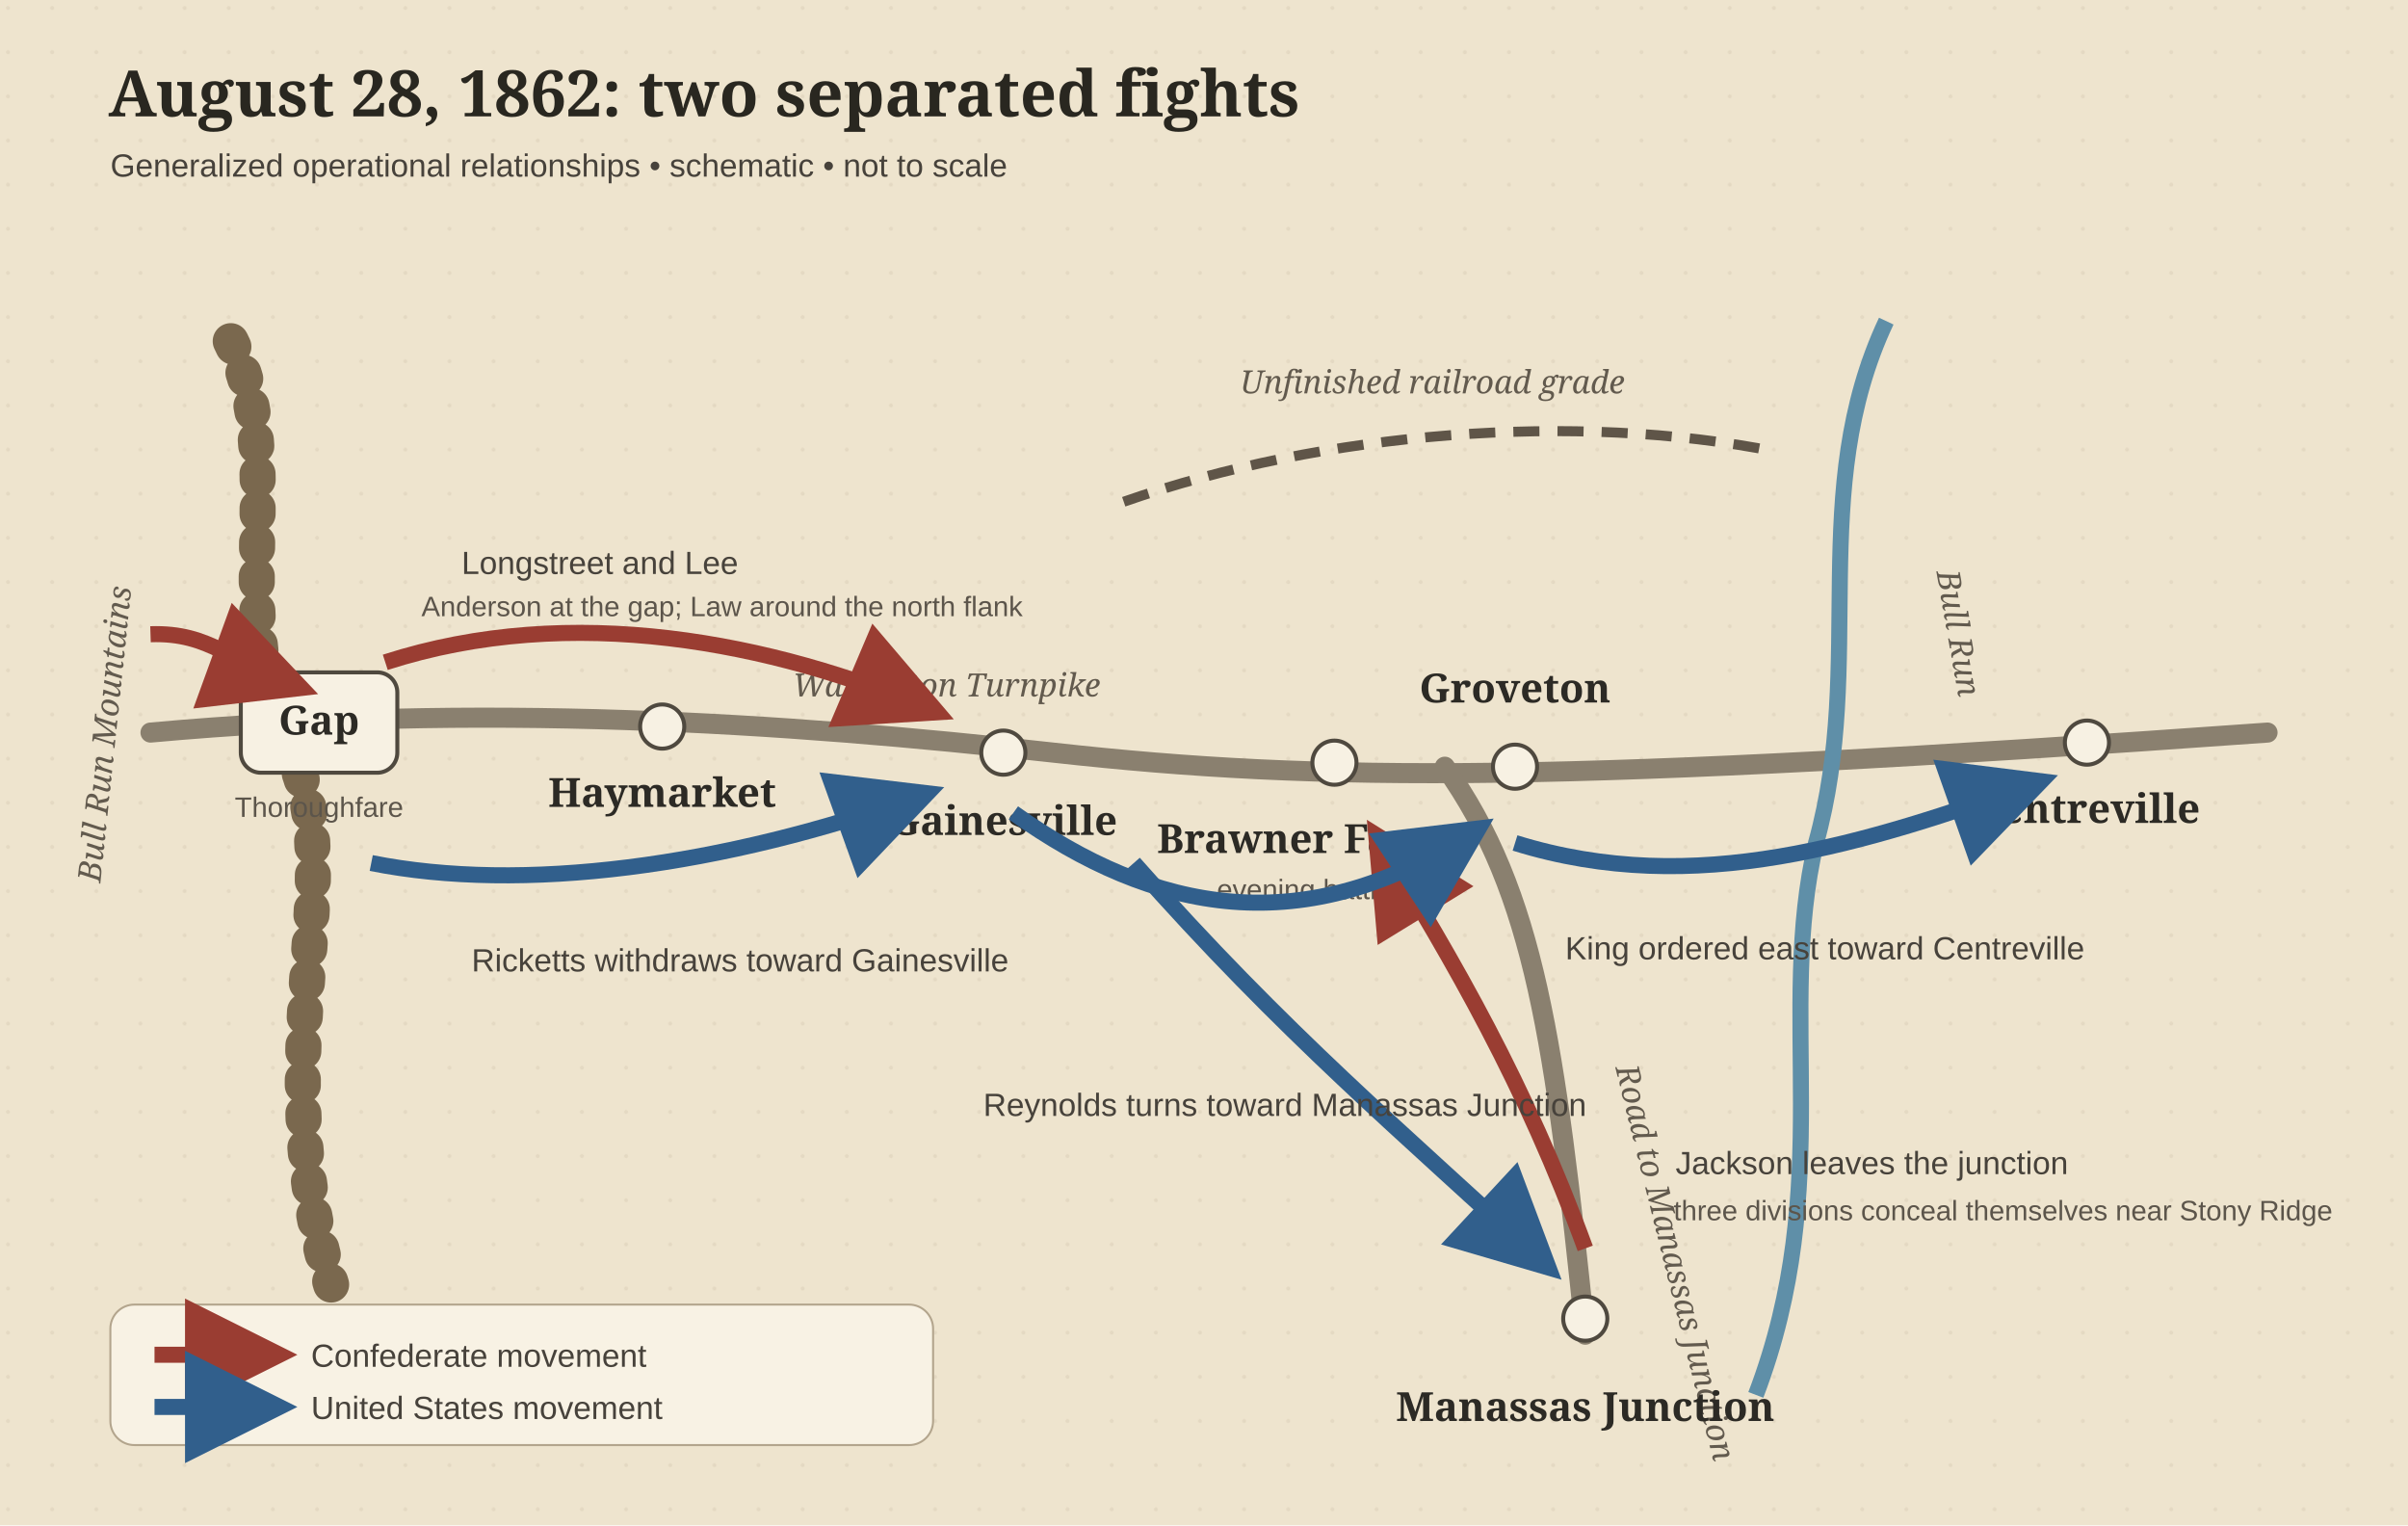
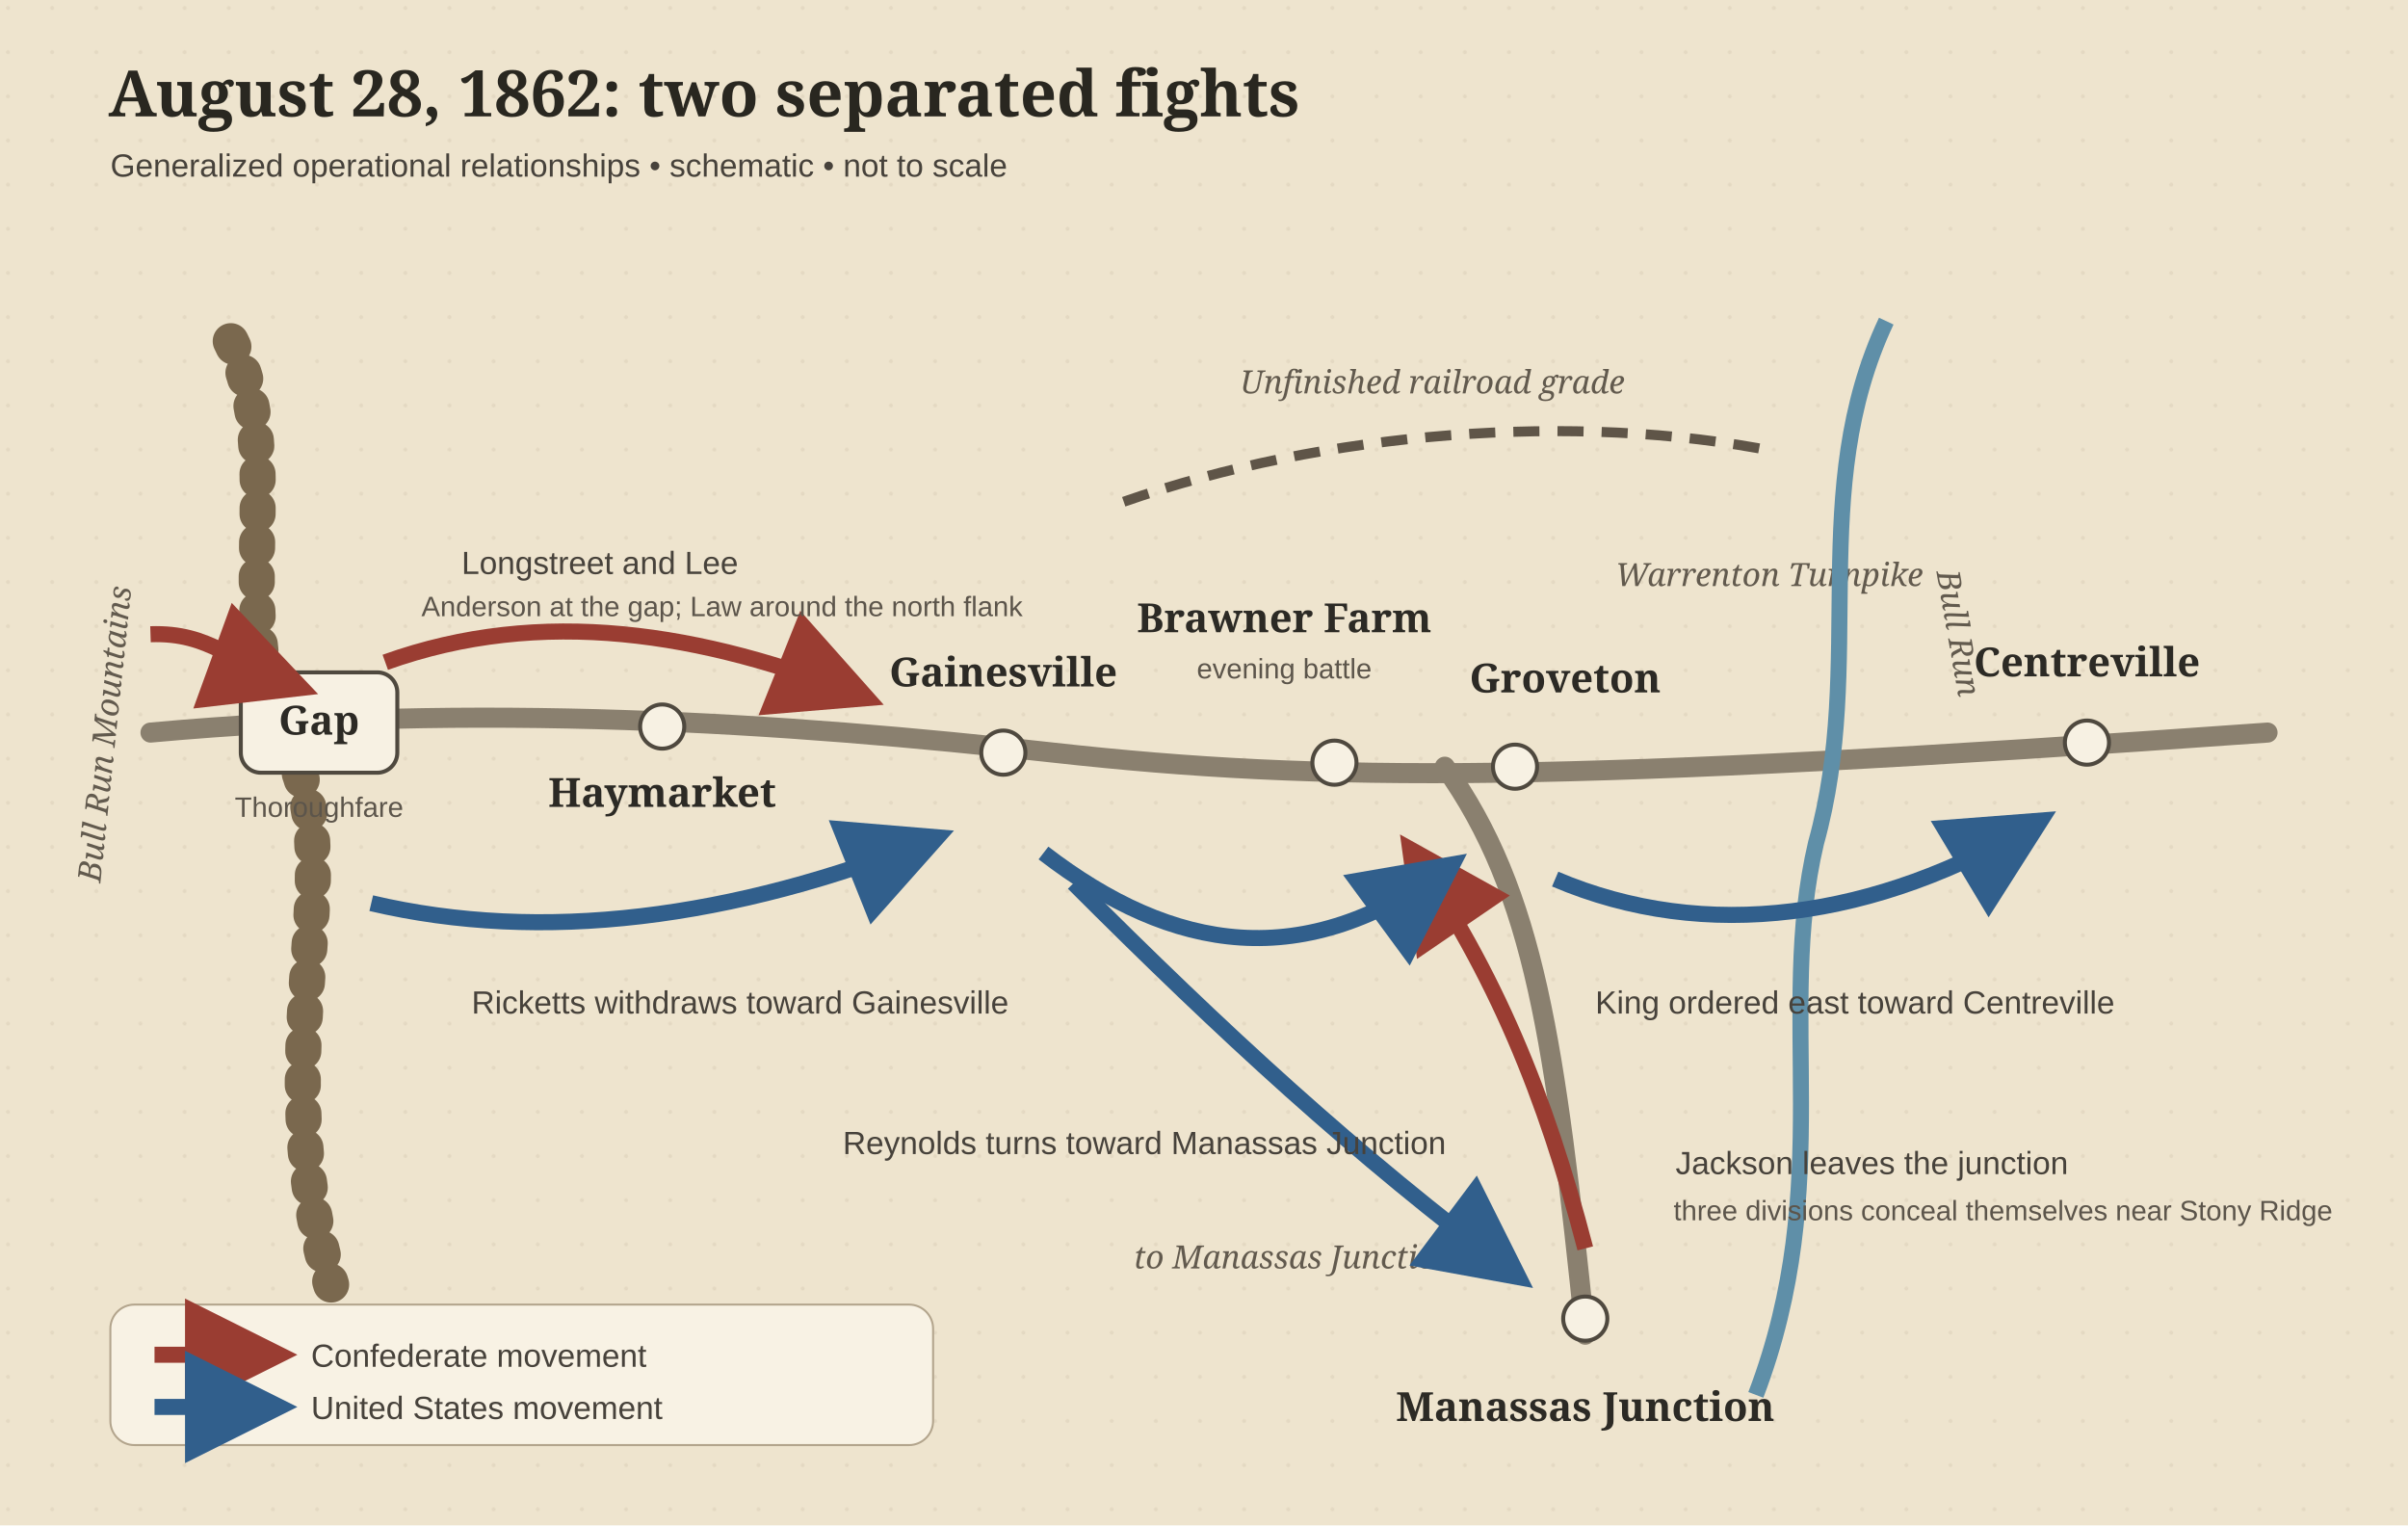
<svg xmlns="http://www.w3.org/2000/svg" width="1200" height="760" viewBox="0 0 1200 760" role="img" aria-labelledby="title desc">
  <defs>
    <marker id="arrow-red" viewBox="0 0 10 10" refX="8" refY="5" markerWidth="7" markerHeight="7" orient="auto-start-reverse">
      <path d="M0 0 10 5 0 10z" fill="#9a3d32" />
    </marker>
    <marker id="arrow-blue" viewBox="0 0 10 10" refX="8" refY="5" markerWidth="7" markerHeight="7" orient="auto-start-reverse">
      <path d="M0 0 10 5 0 10z" fill="#315f8c" />
    </marker>
    <pattern id="paper" width="22" height="22" patternUnits="userSpaceOnUse">
      <circle cx="4" cy="4" r="1" fill="#775f3c" opacity=".08" />
    </pattern>
    <style>
      .label{font:600 20px Georgia,serif;fill:#2c2a25}.small{font:16px Arial,sans-serif;fill:#47423b}.tiny{font:14px Arial,sans-serif;fill:#5c554b}.route{fill:none;stroke:#8a806f;stroke-width:10;stroke-linecap:round}.road-label{font:italic 16px Georgia,serif;fill:#625a4e}.place{fill:#f7f1e3;stroke:#4f493f;stroke-width:2}.water{fill:none;stroke:#5f8fa8;stroke-width:8}.ridge{fill:none;stroke:#7a684e;stroke-width:18;stroke-dasharray:3 14;stroke-linecap:round}.confed{fill:none;stroke:#9a3d32;stroke-width:8;marker-end:url(#arrow-red)}.union{fill:none;stroke:#315f8c;stroke-width:8;marker-end:url(#arrow-blue)}
    </style>
  </defs>
  <rect width="1200" height="760" fill="#eee4ce" />
  <rect width="1200" height="760" fill="url(#paper)" />
  <text x="54" y="58" font-family="Georgia,serif" font-size="32" font-weight="700" fill="#292720">August 28, 1862: two separated fights</text>
  <text x="55" y="88" class="small">Generalized operational relationships • schematic • not to scale</text>
  <path d="M115 170 C145 230 110 310 145 375 C175 435 130 525 165 640" class="ridge" />
  <text x="50" y="440" class="road-label" transform="rotate(-84 50 440)">Bull Run Mountains</text>
  <path d="M75 365 C240 350 390 360 525 375 S780 390 1130 365" class="route" />
-   <text x="395" y="347" class="road-label">Warrenton Turnpike</text>
+   <text x="805" y="292" class="road-label">Warrenton Turnpike</text>
  <path d="M720 382 C765 445 775 520 790 665" class="route" />
-   <text x="805" y="532" class="road-label" transform="rotate(76 805 532)">Road to Manassas Junction</text>
+   <text x="565" y="632" class="road-label">to Manassas Junction</text>
  <path d="M940 160 C900 245 930 330 905 420 C885 505 915 590 875 695" class="water" />
  <text x="965" y="285" class="road-label" transform="rotate(80 965 285)">Bull Run</text>
  <path d="M560 250 C660 215 785 205 885 225" fill="none" stroke="#5f5548" stroke-width="5" stroke-dasharray="13 9" />
-   <text x="618" y="196" class="road-label">Unfinished railroad grade</text>+  <g>
+   <text x="618" y="196" class="road-label">Unfinished railroad grade</text>
+   <g>
    <rect x="120" y="335" width="78" height="50" rx="10" class="place" />
    <text x="159" y="366" text-anchor="middle" class="label">Gap</text>
    <text x="159" y="407" text-anchor="middle" class="tiny">Thoroughfare</text>
  </g>
  <g>
    <circle cx="330" cy="362" r="11" class="place" />
    <text x="330" y="402" text-anchor="middle" class="label">Haymarket</text>
  </g>
  <g>
    <circle cx="500" cy="375" r="11" class="place" />
-     <text x="500" y="416" text-anchor="middle" class="label">Gainesville</text>
+     <text x="500" y="342" text-anchor="middle" class="label">Gainesville</text>
  </g>
  <g>
    <circle cx="665" cy="380" r="11" class="place" />
-     <text x="650" y="425" text-anchor="middle" class="label">Brawner Farm</text>
-     <text x="650" y="448" text-anchor="middle" class="tiny">evening battle</text>
+     <text x="640" y="315" text-anchor="middle" class="label">Brawner Farm</text>
+     <text x="640" y="338" text-anchor="middle" class="tiny">evening battle</text>
  </g>
  <g>
    <circle cx="755" cy="382" r="11" class="place" />
-     <text x="755" y="350" text-anchor="middle" class="label">Groveton</text>
+     <text x="780" y="345" text-anchor="middle" class="label">Groveton</text>
  </g>
  <g>
    <circle cx="1040" cy="370" r="11" class="place" />
-     <text x="1040" y="410" text-anchor="middle" class="label">Centreville</text>
+     <text x="1040" y="337" text-anchor="middle" class="label">Centreville</text>
  </g>
  <g>
    <circle cx="790" cy="657" r="11" class="place" />
    <text x="790" y="708" text-anchor="middle" class="label">Manassas Junction</text>
  </g>
  <path d="M75 316 C105 315 115 330 148 342" class="confed" />
-   <path d="M192 330 C285 300 385 320 465 354" class="confed" />
+   <path d="M192 330 C270 302 350 315 430 347" class="confed" />
  <text x="230" y="286" class="small" fill="#9a3d32">Longstreet and Lee</text>
  <text x="210" y="307" class="tiny">Anderson at the gap; Law around the north flank</text>
-   <path d="M185 430 C260 445 360 432 460 396" class="union" />
-   <text x="235" y="484" class="small" fill="#315f8c">Ricketts withdraws toward Gainesville</text>
-   <path d="M790 622 C760 540 725 480 687 418" class="confed" />
+   <path d="M185 450 C270 470 365 458 465 418" class="union" />
+   <text x="235" y="505" class="small" fill="#315f8c">Ricketts withdraws toward Gainesville</text>
+   <path d="M790 622 C770 545 745 485 704 425" class="confed" />
  <text x="835" y="585" class="small" fill="#9a3d32">Jackson leaves the junction</text>
  <text x="834" y="608" class="tiny">three divisions conceal themselves near Stony Ridge</text>
-   <path d="M505 405 C575 455 650 470 735 414" class="union" />
-   <path d="M755 420 C845 448 930 420 1015 390" class="union" />
-   <text x="780" y="478" class="small" fill="#315f8c">King ordered east toward Centreville</text>
-   <path d="M565 430 C640 515 700 565 770 630" class="union" />
-   <text x="490" y="556" class="small" fill="#315f8c">Reynolds turns toward Manassas Junction</text>
+   <path d="M520 425 C585 475 650 485 722 432" class="union" />
+   <path d="M775 438 C850 470 935 458 1015 410" class="union" />
+   <text x="795" y="505" class="small" fill="#315f8c">King ordered east toward Centreville</text>
+   <path d="M535 440 C610 515 675 575 755 635" class="union" />
+   <text x="420" y="575" class="small" fill="#315f8c">Reynolds turns toward Manassas Junction</text>
  <g transform="translate(55 650)">
    <rect width="410" height="70" rx="12" fill="#f8f2e4" stroke="#b3a58d" />
    <line x1="22" y1="25" x2="82" y2="25" class="confed" />
    <text x="100" y="31" class="small">Confederate movement</text>
    <line x1="22" y1="51" x2="82" y2="51" class="union" />
    <text x="100" y="57" class="small">United States movement</text>
  </g>
</svg>
